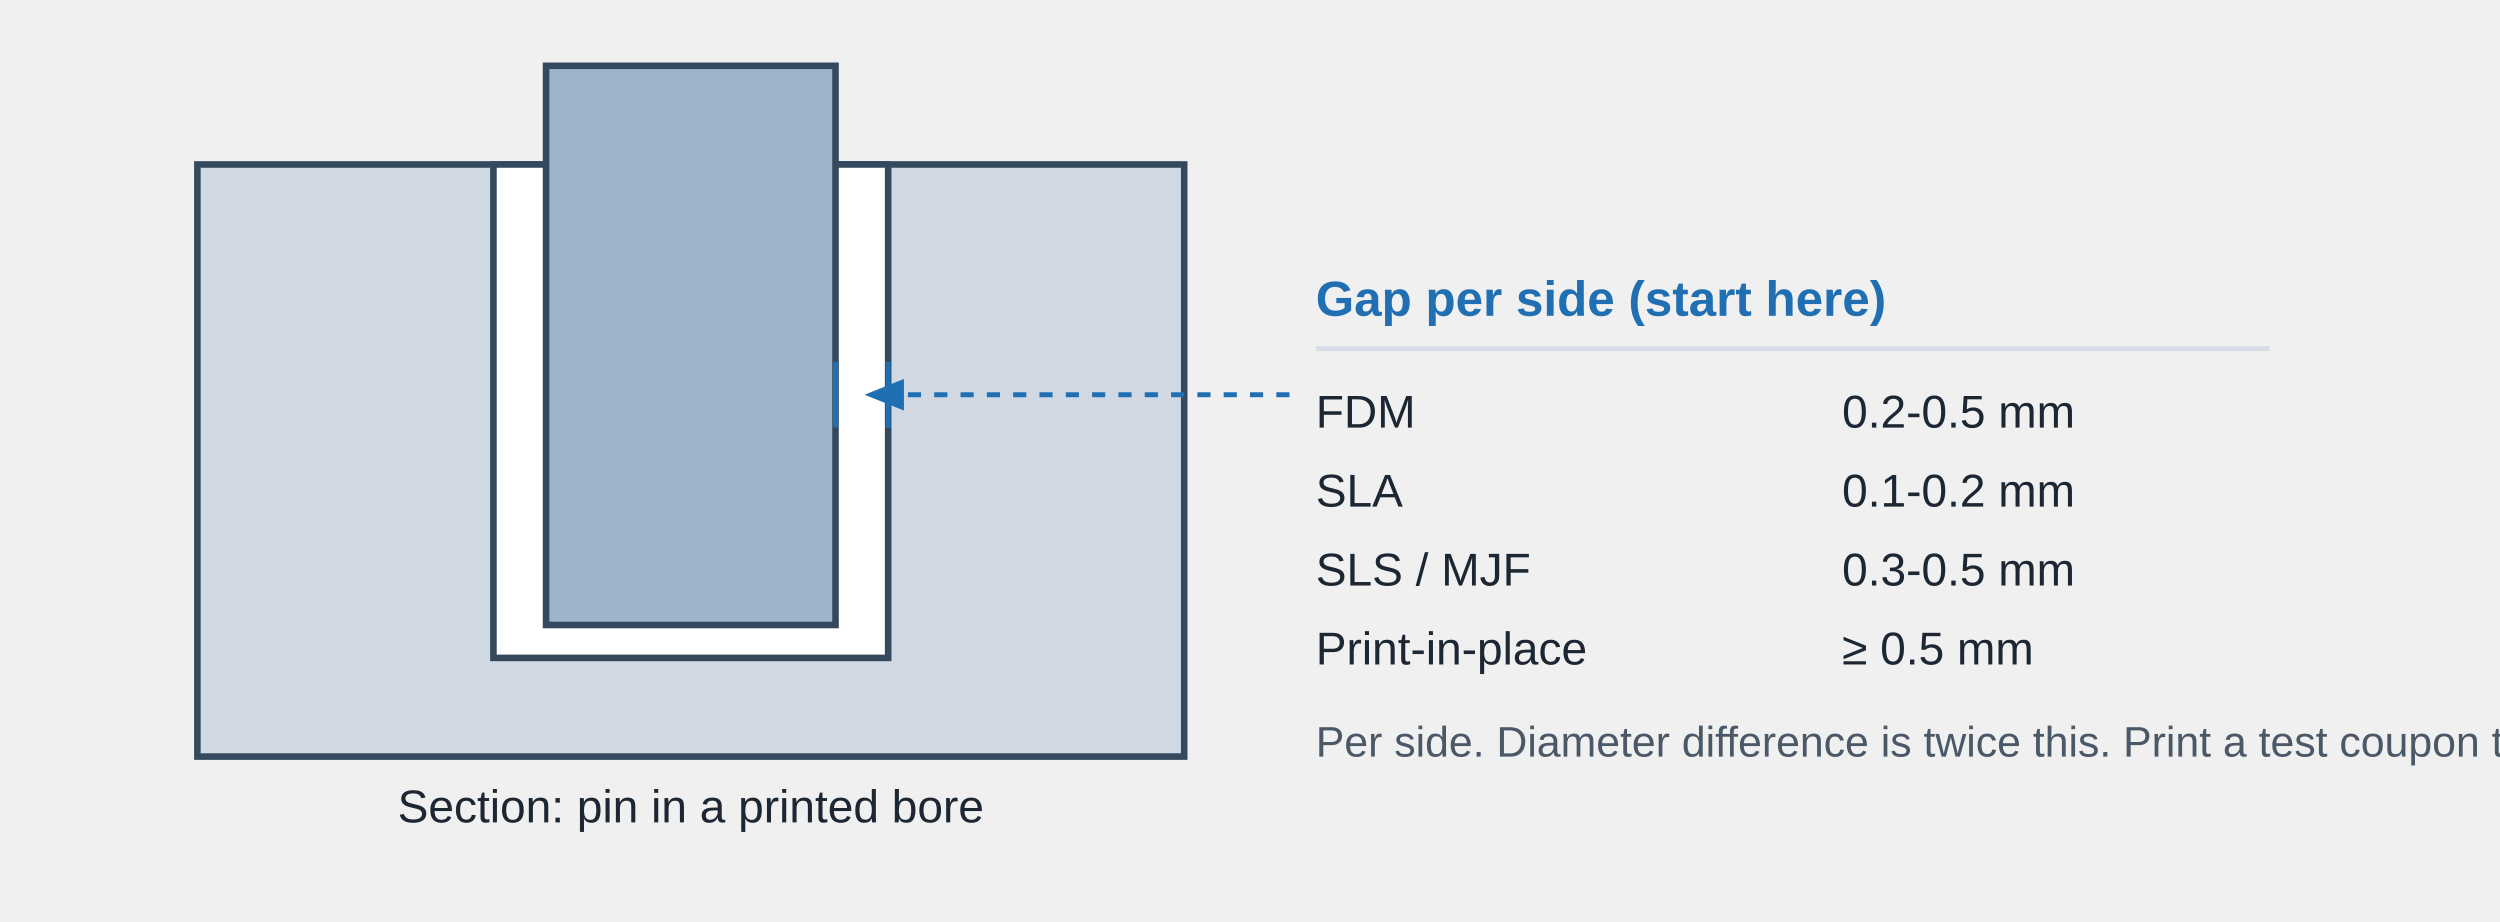
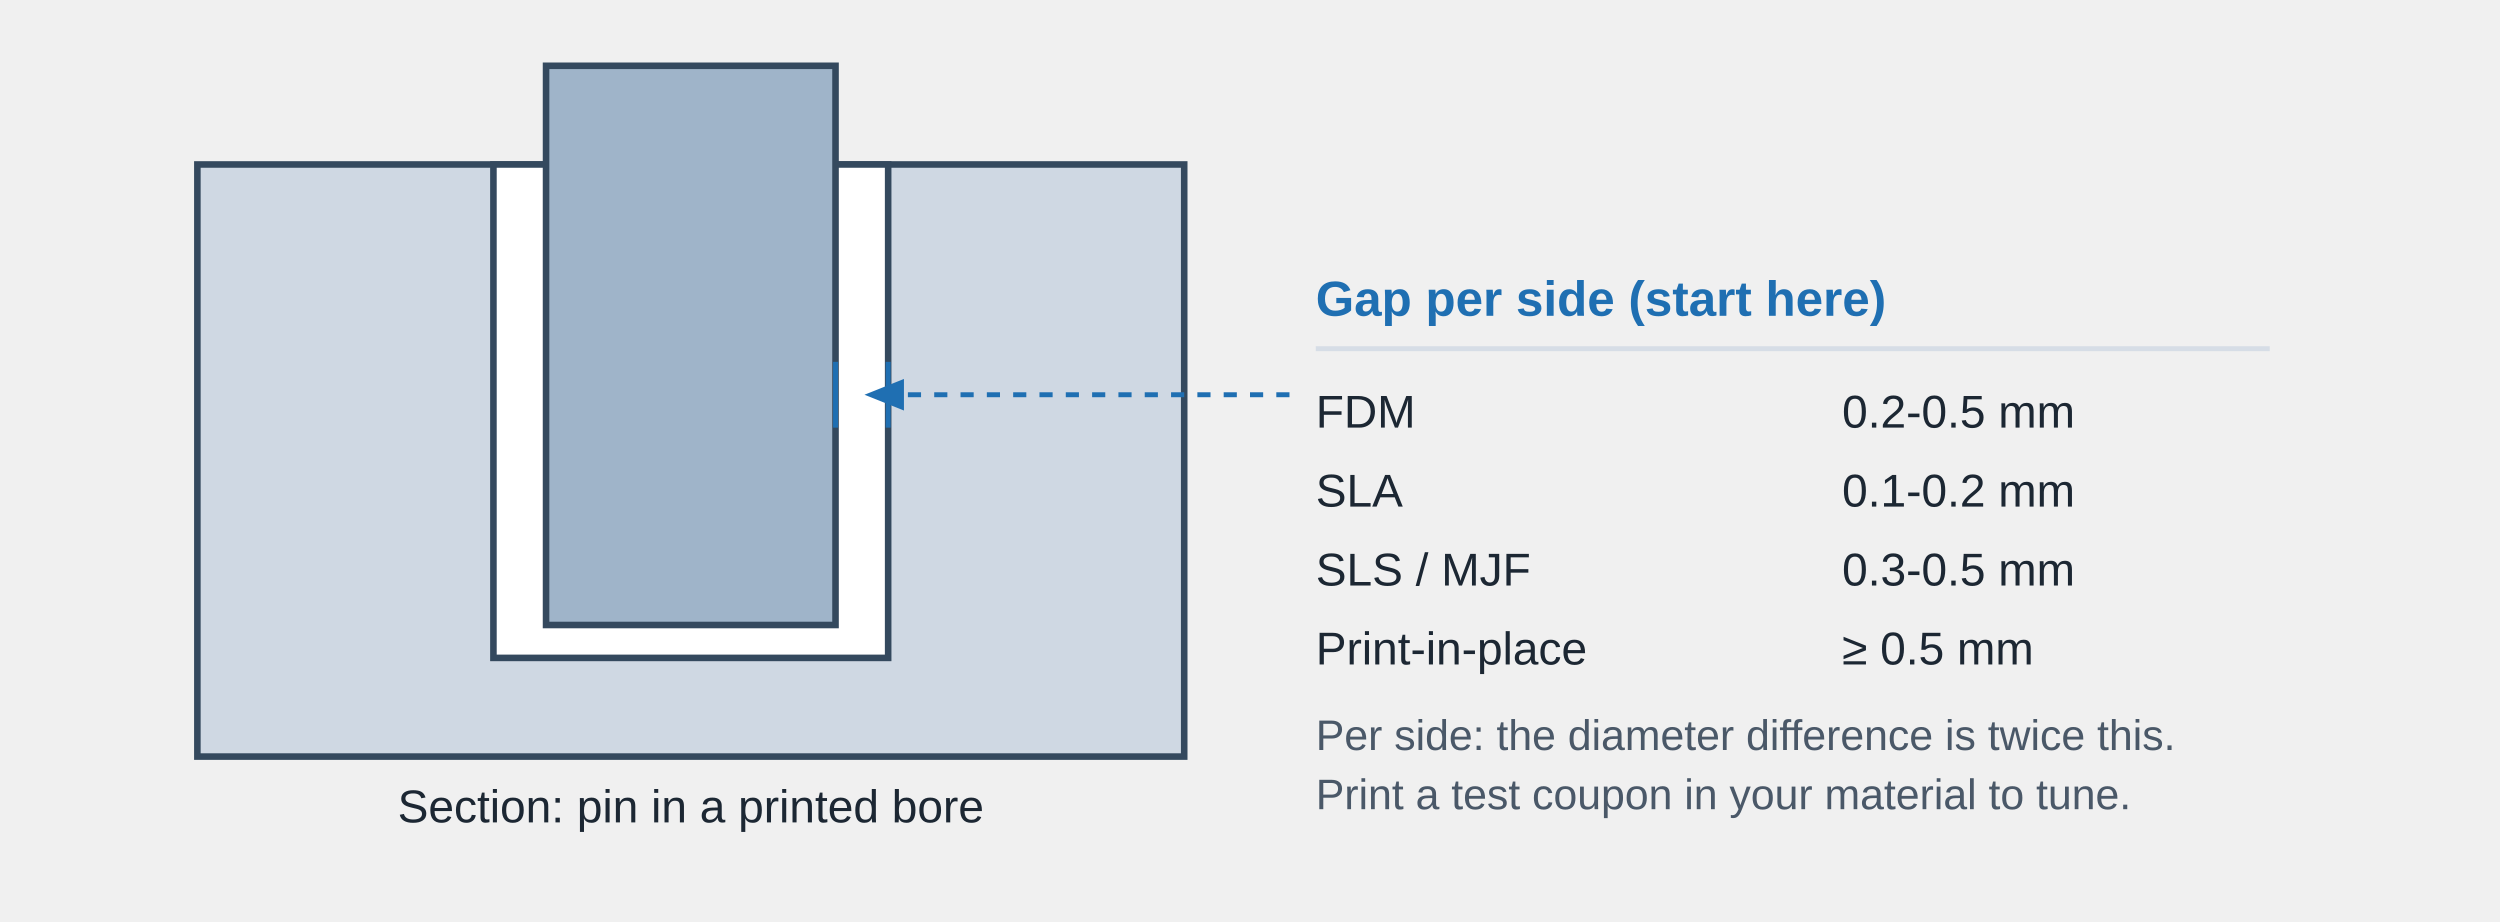
<svg xmlns="http://www.w3.org/2000/svg" viewBox="0 0 760 280" width="760" height="280" role="img" aria-label="Clearance gap per side for printed mating parts">
  <style>
  text { font-family: "Segoe UI", Arial, sans-serif; fill: #1c2733; font-size: 14px; }
  .h { font-size: 16px; font-weight: 700; }
  .s { font-size: 13px; fill: #4a5868; }
  .lbl { fill: #1f6fb2; font-weight: 600; }
  .good { fill: #1d7a4f; font-weight: 600; }
  .warn { fill: #b0590e; font-weight: 600; }
  .bad { fill: #b3261e; font-weight: 600; }
  .muted { fill: #6b7a8c; font-size: 13px; letter-spacing: 2px; }
  .part { fill: #cfd8e3; stroke: #34495e; stroke-width: 2; }
  .part2 { fill: #9fb4c9; stroke: #34495e; stroke-width: 2; }
  .tool { fill: #f3b562; stroke: #b9772c; stroke-width: 2; }
  .flute { stroke: #b9772c; stroke-width: 1.5; }
  .holder { fill: #9aa7b4; stroke: #5d6b79; stroke-width: 2; }
  .dim { stroke: #1f6fb2; stroke-width: 1.5; fill: none; }
  .lead { stroke: #1f6fb2; stroke-width: 1.5; fill: none; }
  .sep { stroke: #d6dde6; stroke-width: 2; }
  .air { fill: #ffffff; stroke: #34495e; stroke-width: 1.5; }
</style>
  <defs>
    <marker id="d" viewBox="0 0 10 10" refX="5" refY="5" markerWidth="8" markerHeight="8" orient="auto-start-reverse">
      <path d="M0 1 L10 5 L0 9 z" fill="#1f6fb2" />
    </marker>
    <marker id="a" viewBox="0 0 10 10" refX="9" refY="5" markerWidth="8" markerHeight="8" orient="auto-start-reverse">
      <path d="M0 1 L10 5 L0 9 z" fill="#1f6fb2" />
    </marker>
    <marker id="ag" viewBox="0 0 10 10" refX="9" refY="5" markerWidth="8" markerHeight="8" orient="auto-start-reverse">
      <path d="M0 1 L10 5 L0 9 z" fill="#1d7a4f" />
    </marker>
    <marker id="ab" viewBox="0 0 10 10" refX="9" refY="5" markerWidth="8" markerHeight="8" orient="auto-start-reverse">
      <path d="M0 1 L10 5 L0 9 z" fill="#b3261e" />
    </marker>
  </defs>
  <rect x="60" y="50" width="300" height="180" class="part" />
  <rect x="150" y="50" width="120" height="150" fill="#ffffff" stroke="#34495e" stroke-width="2" />
  <rect x="166" y="20" width="88" height="170" class="part2" />
  <line x1="254" y1="110" x2="254" y2="130" stroke="#1f6fb2" stroke-width="1.5" />
  <line x1="270" y1="110" x2="270" y2="130" stroke="#1f6fb2" stroke-width="1.5" />
  <line x1="392" y1="120" x2="264" y2="120" class="lead" stroke-dasharray="4 4" marker-end="url(#a)" />
  <text x="210" y="250" text-anchor="middle">Section: pin in a printed bore</text>
  <text x="400" y="96" text-anchor="start" class="lbl" style="font-size:15px">Gap per side (start here)</text>
  <line x1="400" y1="106" x2="690" y2="106" class="sep" style="stroke-width:1.5" />
  <text x="400" y="130" text-anchor="start">FDM</text>
  <text x="560" y="130" text-anchor="start">0.2-0.5 mm</text>
  <text x="400" y="154" text-anchor="start">SLA</text>
  <text x="560" y="154" text-anchor="start">0.1-0.2 mm</text>
  <text x="400" y="178" text-anchor="start">SLS / MJF</text>
  <text x="560" y="178" text-anchor="start">0.3-0.5 mm</text>
  <text x="400" y="202" text-anchor="start">Print-in-place</text>
  <text x="560" y="202" text-anchor="start">≥ 0.5 mm</text>
-   <text x="400" y="230" text-anchor="start" class="s">Per side. Diameter difference is twice this. Print a test coupon to tune.</text>
+   <text x="400" y="228" text-anchor="start" class="s">Per side: the diameter difference is twice this.</text>
+   <text x="400" y="246" text-anchor="start" class="s">Print a test coupon in your material to tune.</text>
</svg>
